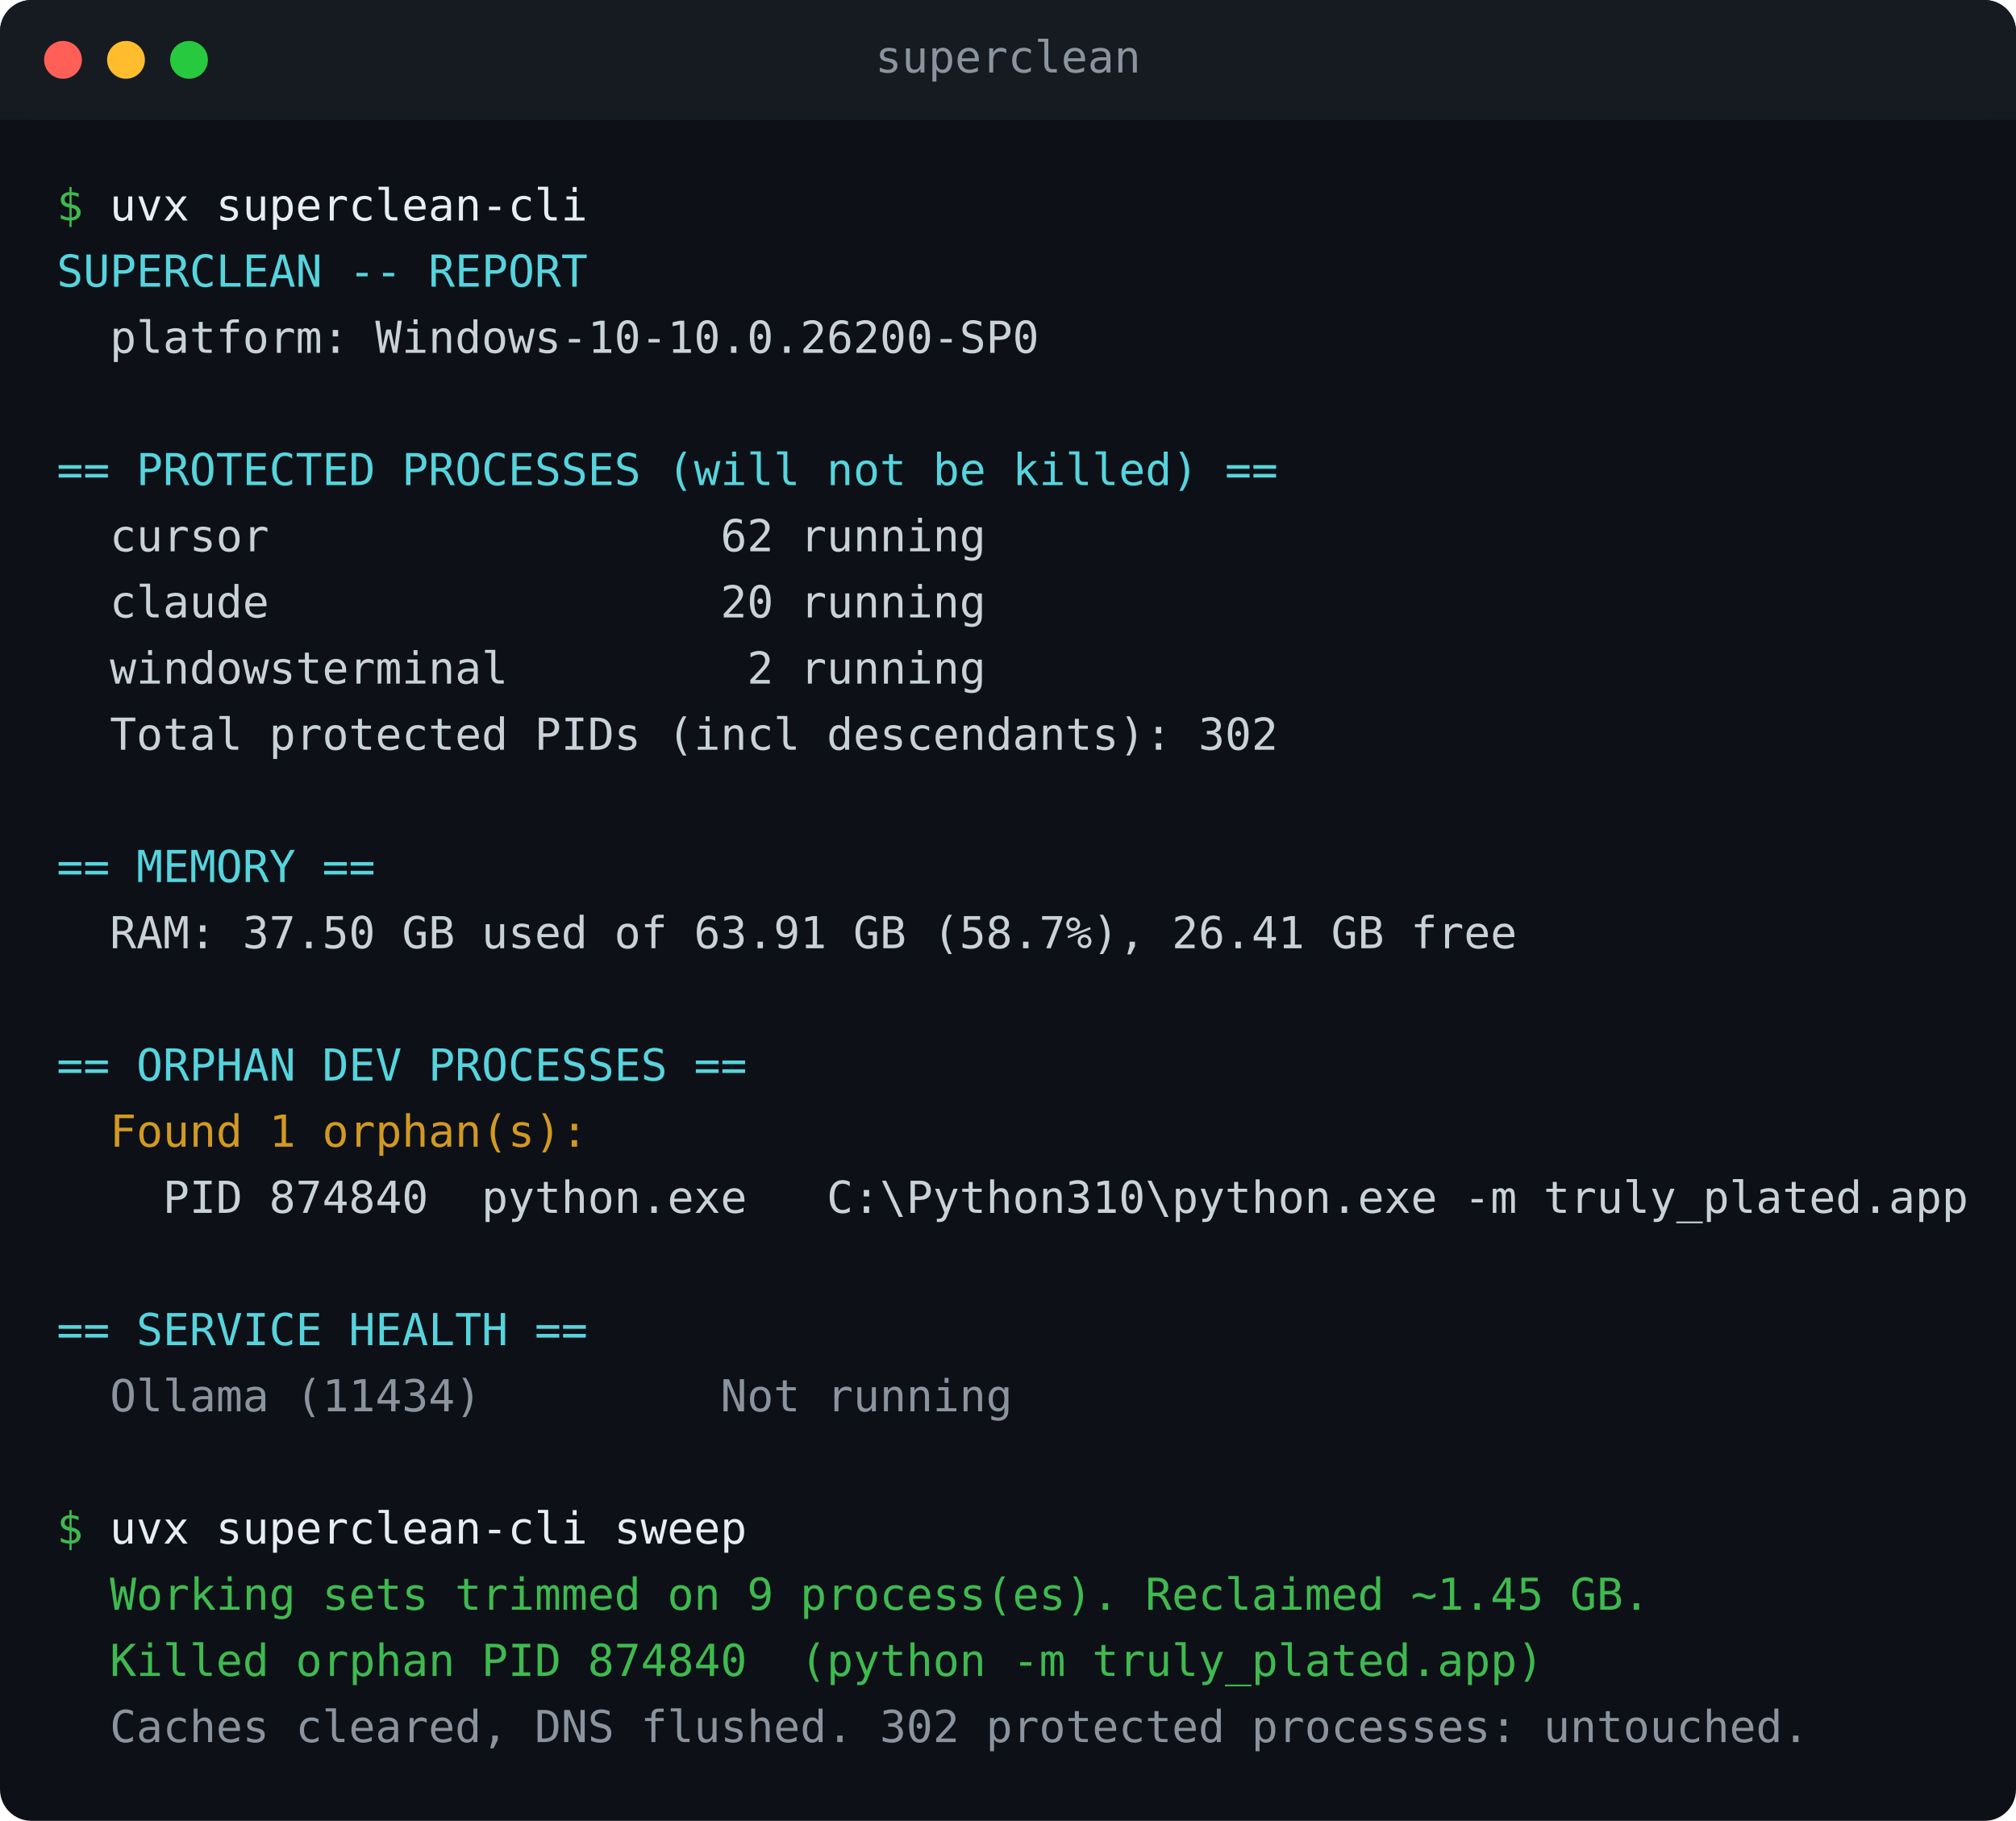
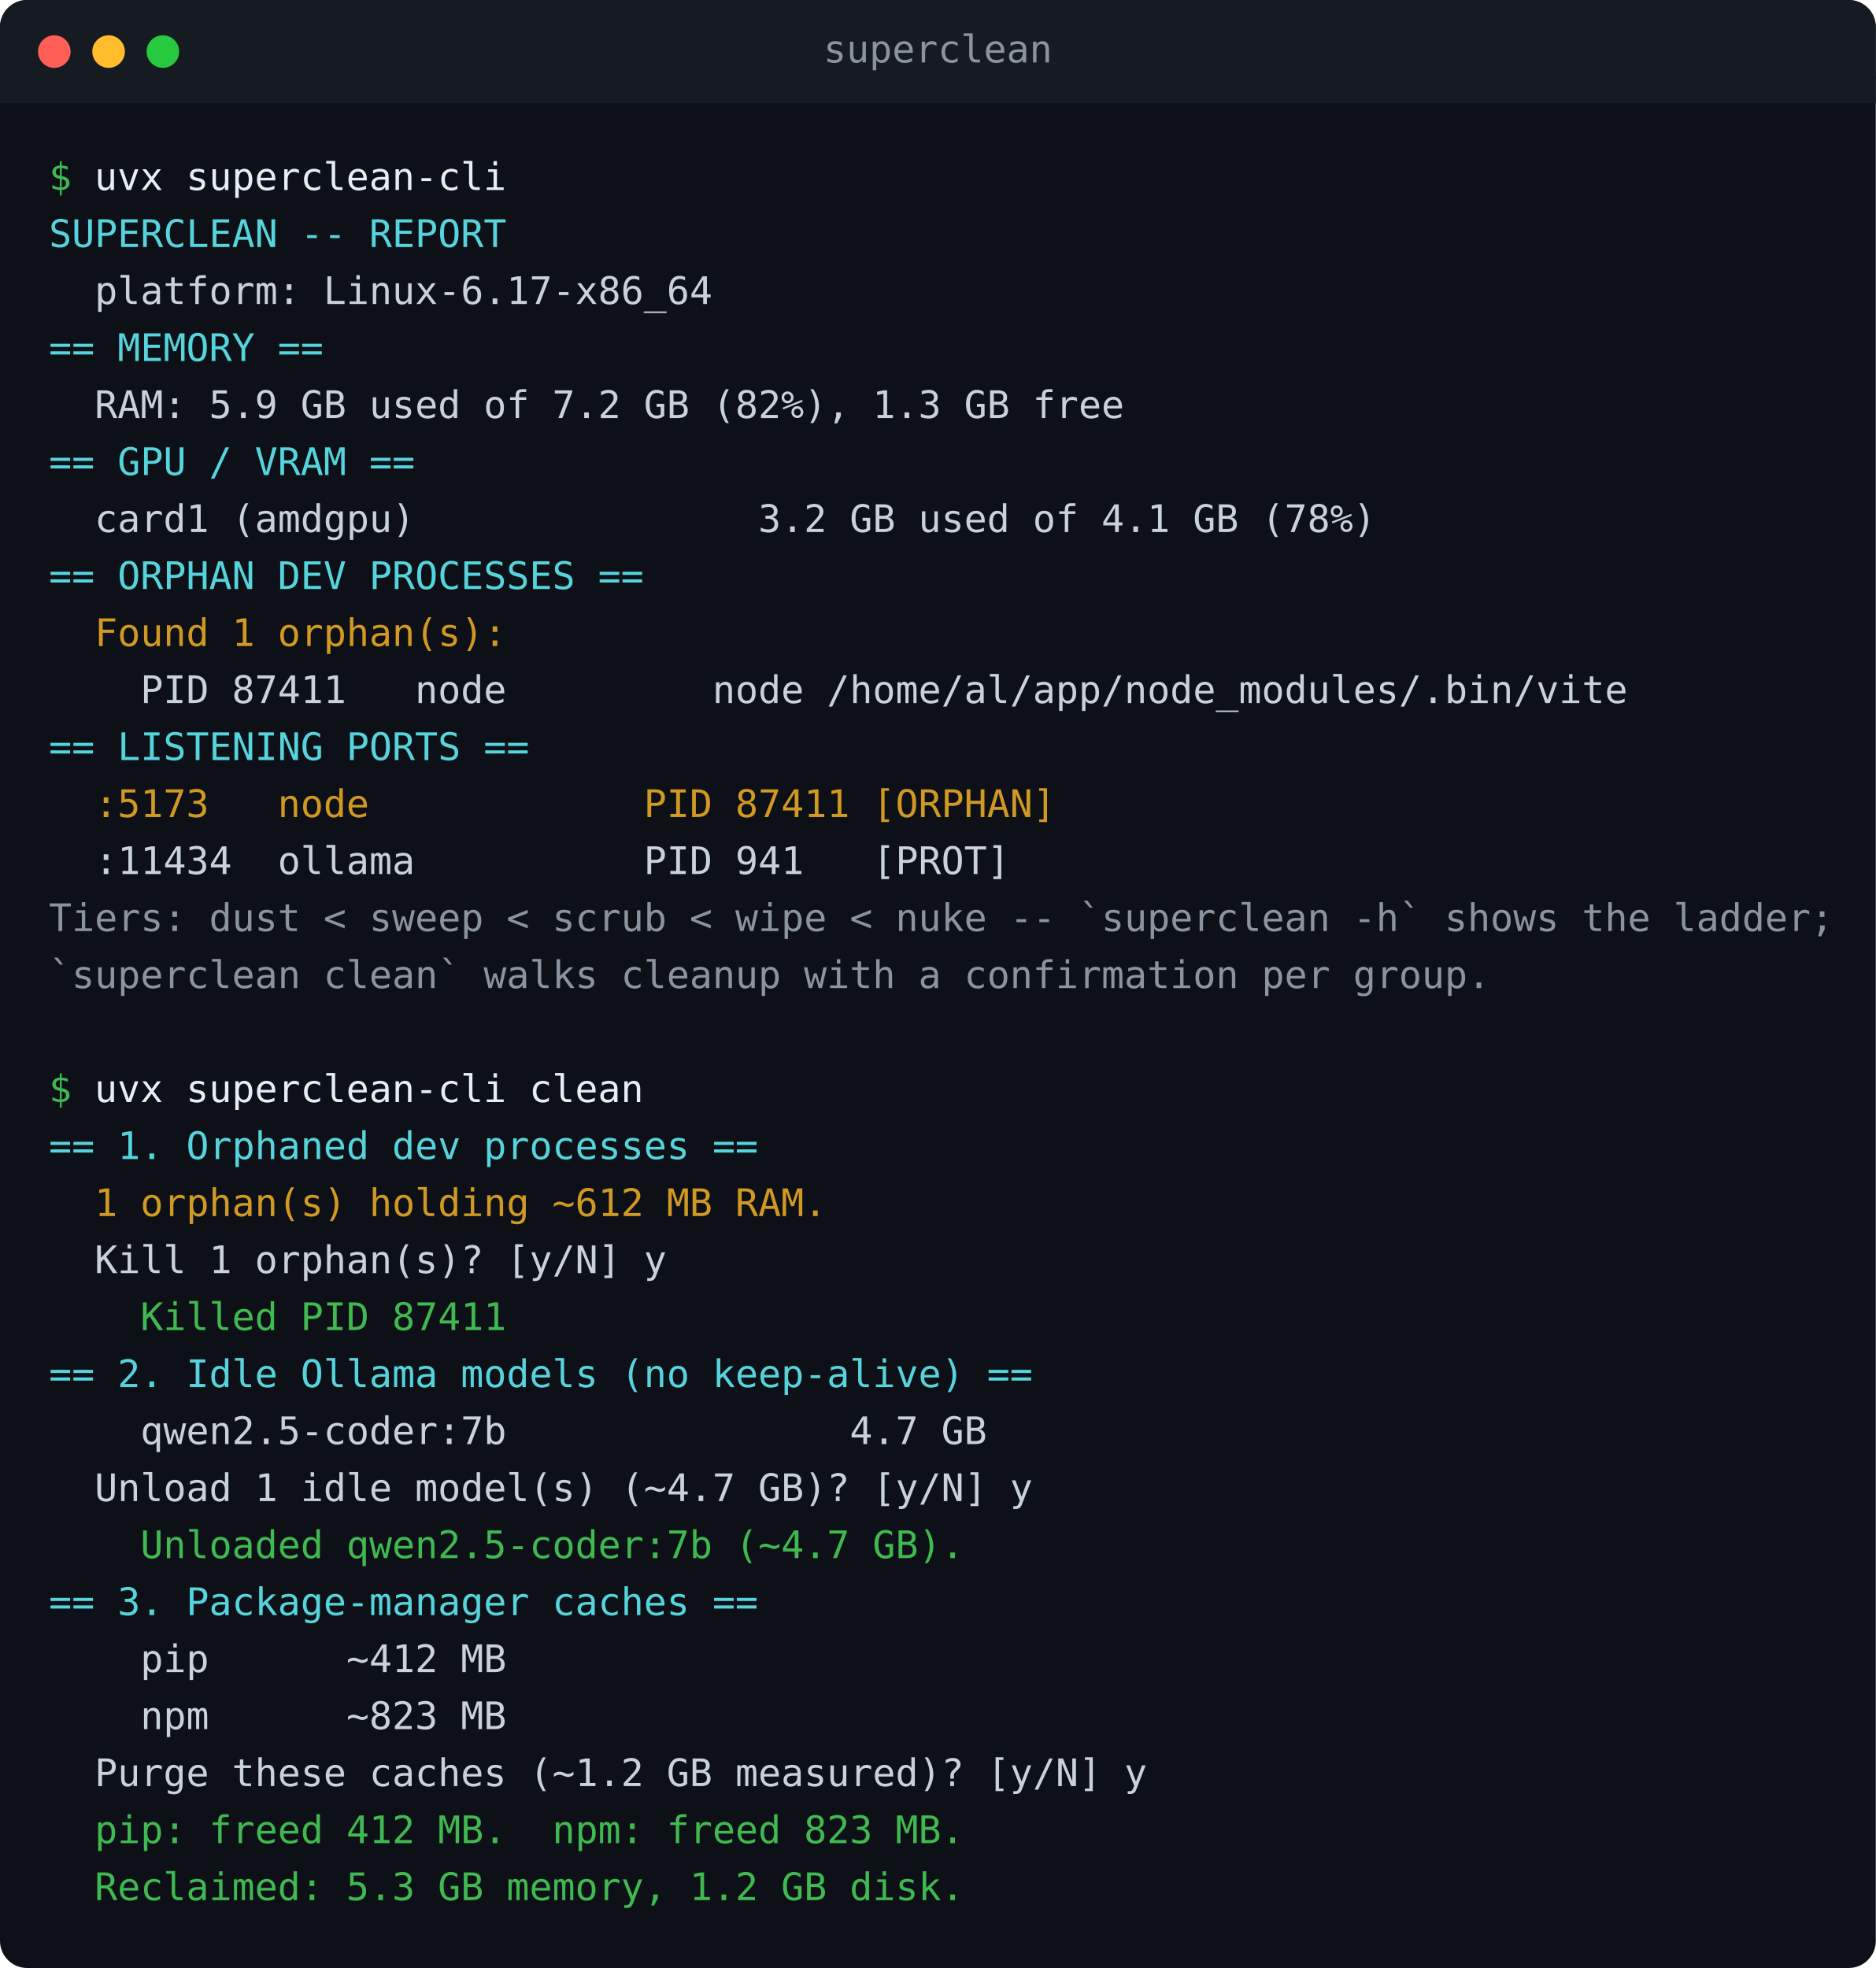
- <svg xmlns="http://www.w3.org/2000/svg" width="640" height="578" viewBox="0 0 640 578" font-family="ui-monospace, 'Cascadia Code', 'JetBrains Mono', Menlo, Consolas, monospace" font-size="14">
-   <rect width="640" height="578" rx="10" fill="#0d1117" />
-   <rect width="640" height="38" rx="10" fill="#161b22" />
-   <rect y="28" width="640" height="10" fill="#161b22" />
+ <svg xmlns="http://www.w3.org/2000/svg" width="691" height="725" viewBox="0 0 691 725" font-family="ui-monospace, 'Cascadia Code', 'JetBrains Mono', Menlo, Consolas, monospace" font-size="14">
+   <rect width="691" height="725" rx="10" fill="#0d1117" />
+   <rect width="691" height="38" rx="10" fill="#161b22" />
+   <rect y="28" width="691" height="10" fill="#161b22" />
  <circle cx="20" cy="19.0" r="6" fill="#ff5f56" />
  <circle cx="40" cy="19.0" r="6" fill="#ffbd2e" />
  <circle cx="60" cy="19.0" r="6" fill="#27c93f" />
-   <text x="320.0" y="23.0" text-anchor="middle" fill="#8b949e">superclean</text>
+   <text x="345.5" y="23.0" text-anchor="middle" fill="#8b949e">superclean</text>
  <text x="18" y="70" fill="#3fb950">$</text>
  <text x="34.8" y="70" fill="#e6edf3">uvx superclean-cli</text>
  <text x="18" y="91" fill="#56d4dd" xml:space="preserve">SUPERCLEAN -- REPORT</text>
-   <text x="18" y="112" fill="#c9d1d9" xml:space="preserve">  platform: Windows-10-10.0.26200-SP0</text>
-   <text x="18" y="154" fill="#56d4dd" xml:space="preserve">== PROTECTED PROCESSES (will not be killed) ==</text>
-   <text x="18" y="175" fill="#c9d1d9" xml:space="preserve">  cursor                 62 running</text>
-   <text x="18" y="196" fill="#c9d1d9" xml:space="preserve">  claude                 20 running</text>
-   <text x="18" y="217" fill="#c9d1d9" xml:space="preserve">  windowsterminal         2 running</text>
-   <text x="18" y="238" fill="#c9d1d9" xml:space="preserve">  Total protected PIDs (incl descendants): 302</text>
-   <text x="18" y="280" fill="#56d4dd" xml:space="preserve">== MEMORY ==</text>
-   <text x="18" y="301" fill="#c9d1d9" xml:space="preserve">  RAM: 37.50 GB used of 63.91 GB (58.7%), 26.41 GB free</text>
-   <text x="18" y="343" fill="#56d4dd" xml:space="preserve">== ORPHAN DEV PROCESSES ==</text>
-   <text x="18" y="364" fill="#d29922" xml:space="preserve">  Found 1 orphan(s):</text>
-   <text x="18" y="385" fill="#c9d1d9" xml:space="preserve">    PID 874840  python.exe   C:\Python310\python.exe -m truly_plated.app</text>
-   <text x="18" y="427" fill="#56d4dd" xml:space="preserve">== SERVICE HEALTH ==</text>
-   <text x="18" y="448" fill="#8b949e" xml:space="preserve">  Ollama (11434)         Not running</text>
-   <text x="18" y="490" fill="#3fb950">$</text>
-   <text x="34.8" y="490" fill="#e6edf3">uvx superclean-cli sweep</text>
-   <text x="18" y="511" fill="#3fb950" xml:space="preserve">  Working sets trimmed on 9 process(es). Reclaimed ~1.45 GB.</text>
-   <text x="18" y="532" fill="#3fb950" xml:space="preserve">  Killed orphan PID 874840  (python -m truly_plated.app)</text>
-   <text x="18" y="553" fill="#8b949e" xml:space="preserve">  Caches cleared, DNS flushed. 302 protected processes: untouched.</text>
+   <text x="18" y="112" fill="#c9d1d9" xml:space="preserve">  platform: Linux-6.17-x86_64</text>
+   <text x="18" y="133" fill="#56d4dd" xml:space="preserve">== MEMORY ==</text>
+   <text x="18" y="154" fill="#c9d1d9" xml:space="preserve">  RAM: 5.9 GB used of 7.2 GB (82%), 1.3 GB free</text>
+   <text x="18" y="175" fill="#56d4dd" xml:space="preserve">== GPU / VRAM ==</text>
+   <text x="18" y="196" fill="#c9d1d9" xml:space="preserve">  card1 (amdgpu)               3.2 GB used of 4.1 GB (78%)</text>
+   <text x="18" y="217" fill="#56d4dd" xml:space="preserve">== ORPHAN DEV PROCESSES ==</text>
+   <text x="18" y="238" fill="#d29922" xml:space="preserve">  Found 1 orphan(s):</text>
+   <text x="18" y="259" fill="#c9d1d9" xml:space="preserve">    PID 87411   node         node /home/al/app/node_modules/.bin/vite</text>
+   <text x="18" y="280" fill="#56d4dd" xml:space="preserve">== LISTENING PORTS ==</text>
+   <text x="18" y="301" fill="#d29922" xml:space="preserve">  :5173   node            PID 87411 [ORPHAN]</text>
+   <text x="18" y="322" fill="#c9d1d9" xml:space="preserve">  :11434  ollama          PID 941   [PROT]</text>
+   <text x="18" y="343" fill="#8b949e" xml:space="preserve">Tiers: dust &lt; sweep &lt; scrub &lt; wipe &lt; nuke -- `superclean -h` shows the ladder;</text>
+   <text x="18" y="364" fill="#8b949e" xml:space="preserve">`superclean clean` walks cleanup with a confirmation per group.</text>
+   <text x="18" y="406" fill="#3fb950">$</text>
+   <text x="34.8" y="406" fill="#e6edf3">uvx superclean-cli clean</text>
+   <text x="18" y="427" fill="#56d4dd" xml:space="preserve">== 1. Orphaned dev processes ==</text>
+   <text x="18" y="448" fill="#d29922" xml:space="preserve">  1 orphan(s) holding ~612 MB RAM.</text>
+   <text x="18" y="469" fill="#c9d1d9" xml:space="preserve">  Kill 1 orphan(s)? [y/N] y</text>
+   <text x="18" y="490" fill="#3fb950" xml:space="preserve">    Killed PID 87411</text>
+   <text x="18" y="511" fill="#56d4dd" xml:space="preserve">== 2. Idle Ollama models (no keep-alive) ==</text>
+   <text x="18" y="532" fill="#c9d1d9" xml:space="preserve">    qwen2.5-coder:7b               4.7 GB</text>
+   <text x="18" y="553" fill="#c9d1d9" xml:space="preserve">  Unload 1 idle model(s) (~4.7 GB)? [y/N] y</text>
+   <text x="18" y="574" fill="#3fb950" xml:space="preserve">    Unloaded qwen2.5-coder:7b (~4.7 GB).</text>
+   <text x="18" y="595" fill="#56d4dd" xml:space="preserve">== 3. Package-manager caches ==</text>
+   <text x="18" y="616" fill="#c9d1d9" xml:space="preserve">    pip      ~412 MB</text>
+   <text x="18" y="637" fill="#c9d1d9" xml:space="preserve">    npm      ~823 MB</text>
+   <text x="18" y="658" fill="#c9d1d9" xml:space="preserve">  Purge these caches (~1.2 GB measured)? [y/N] y</text>
+   <text x="18" y="679" fill="#3fb950" xml:space="preserve">  pip: freed 412 MB.  npm: freed 823 MB.</text>
+   <text x="18" y="700" fill="#3fb950" xml:space="preserve">  Reclaimed: 5.3 GB memory, 1.2 GB disk.</text>
</svg>
